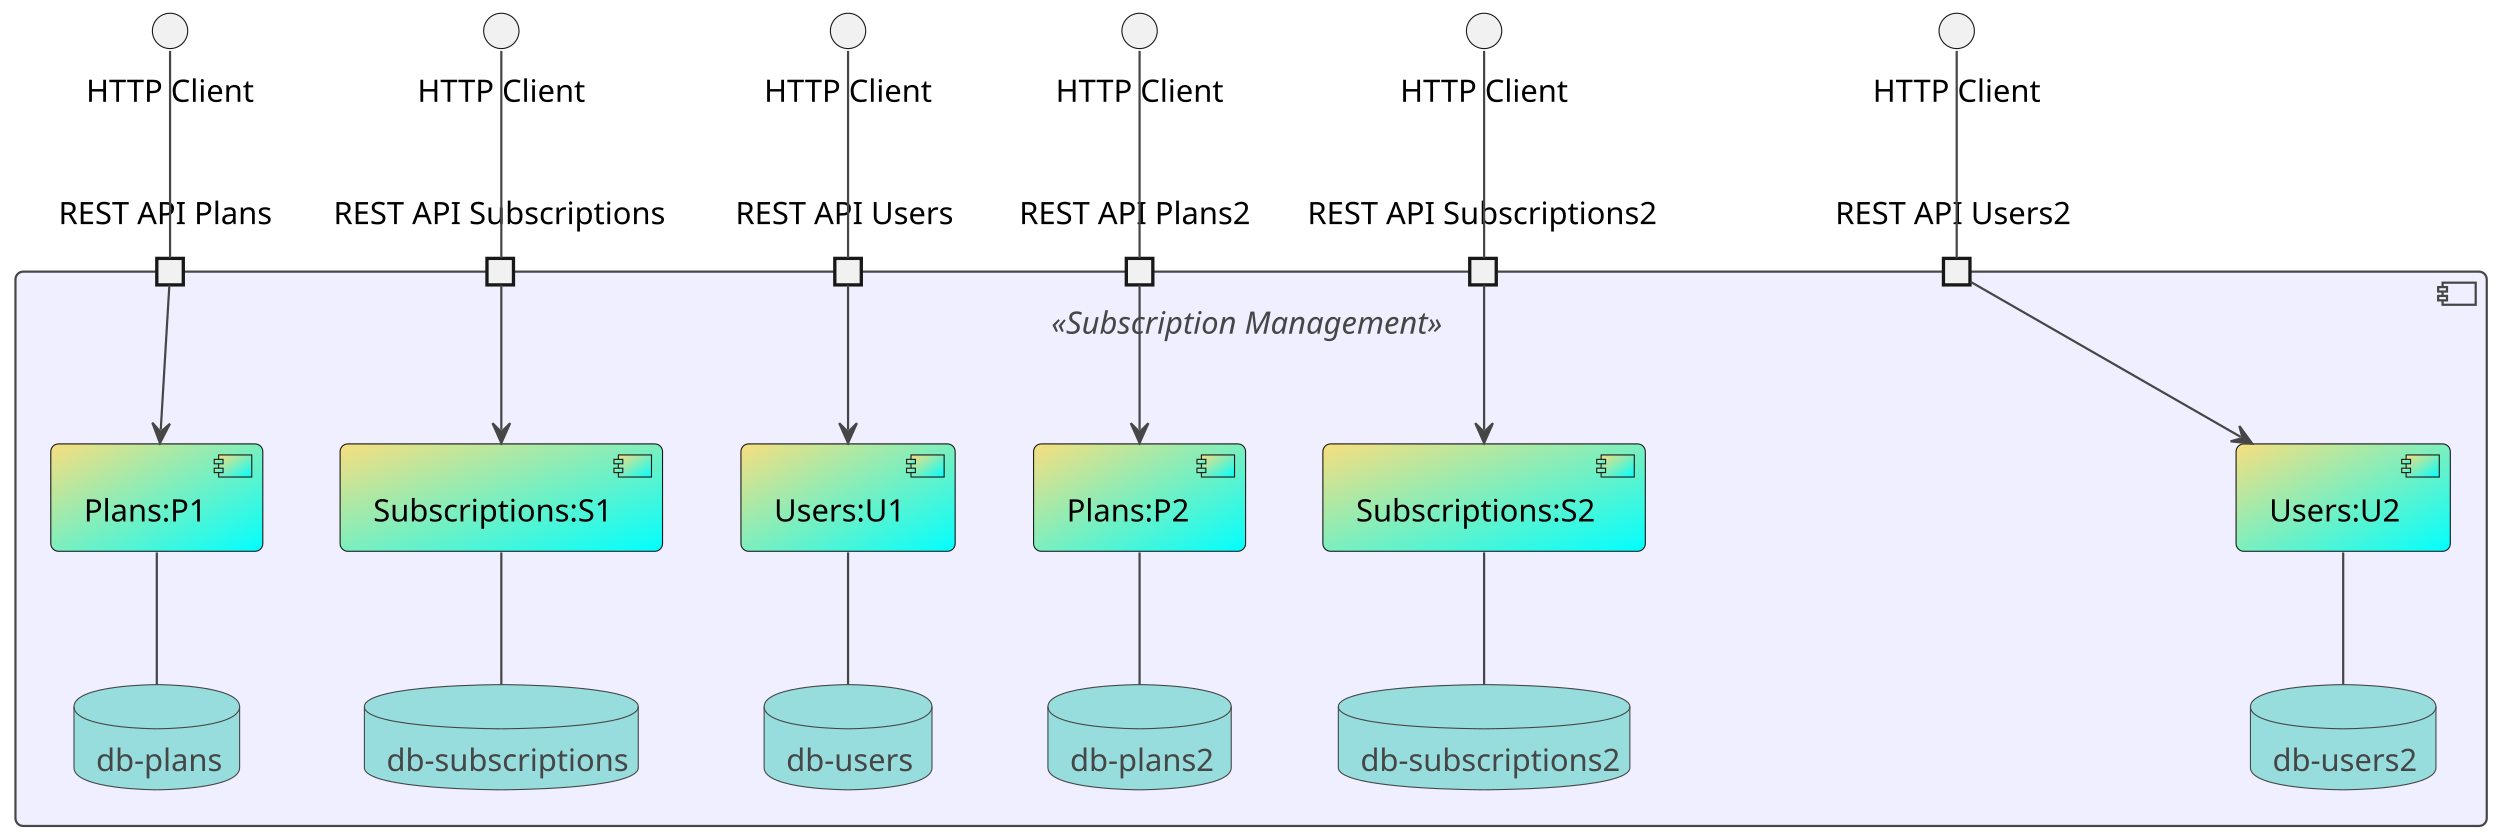
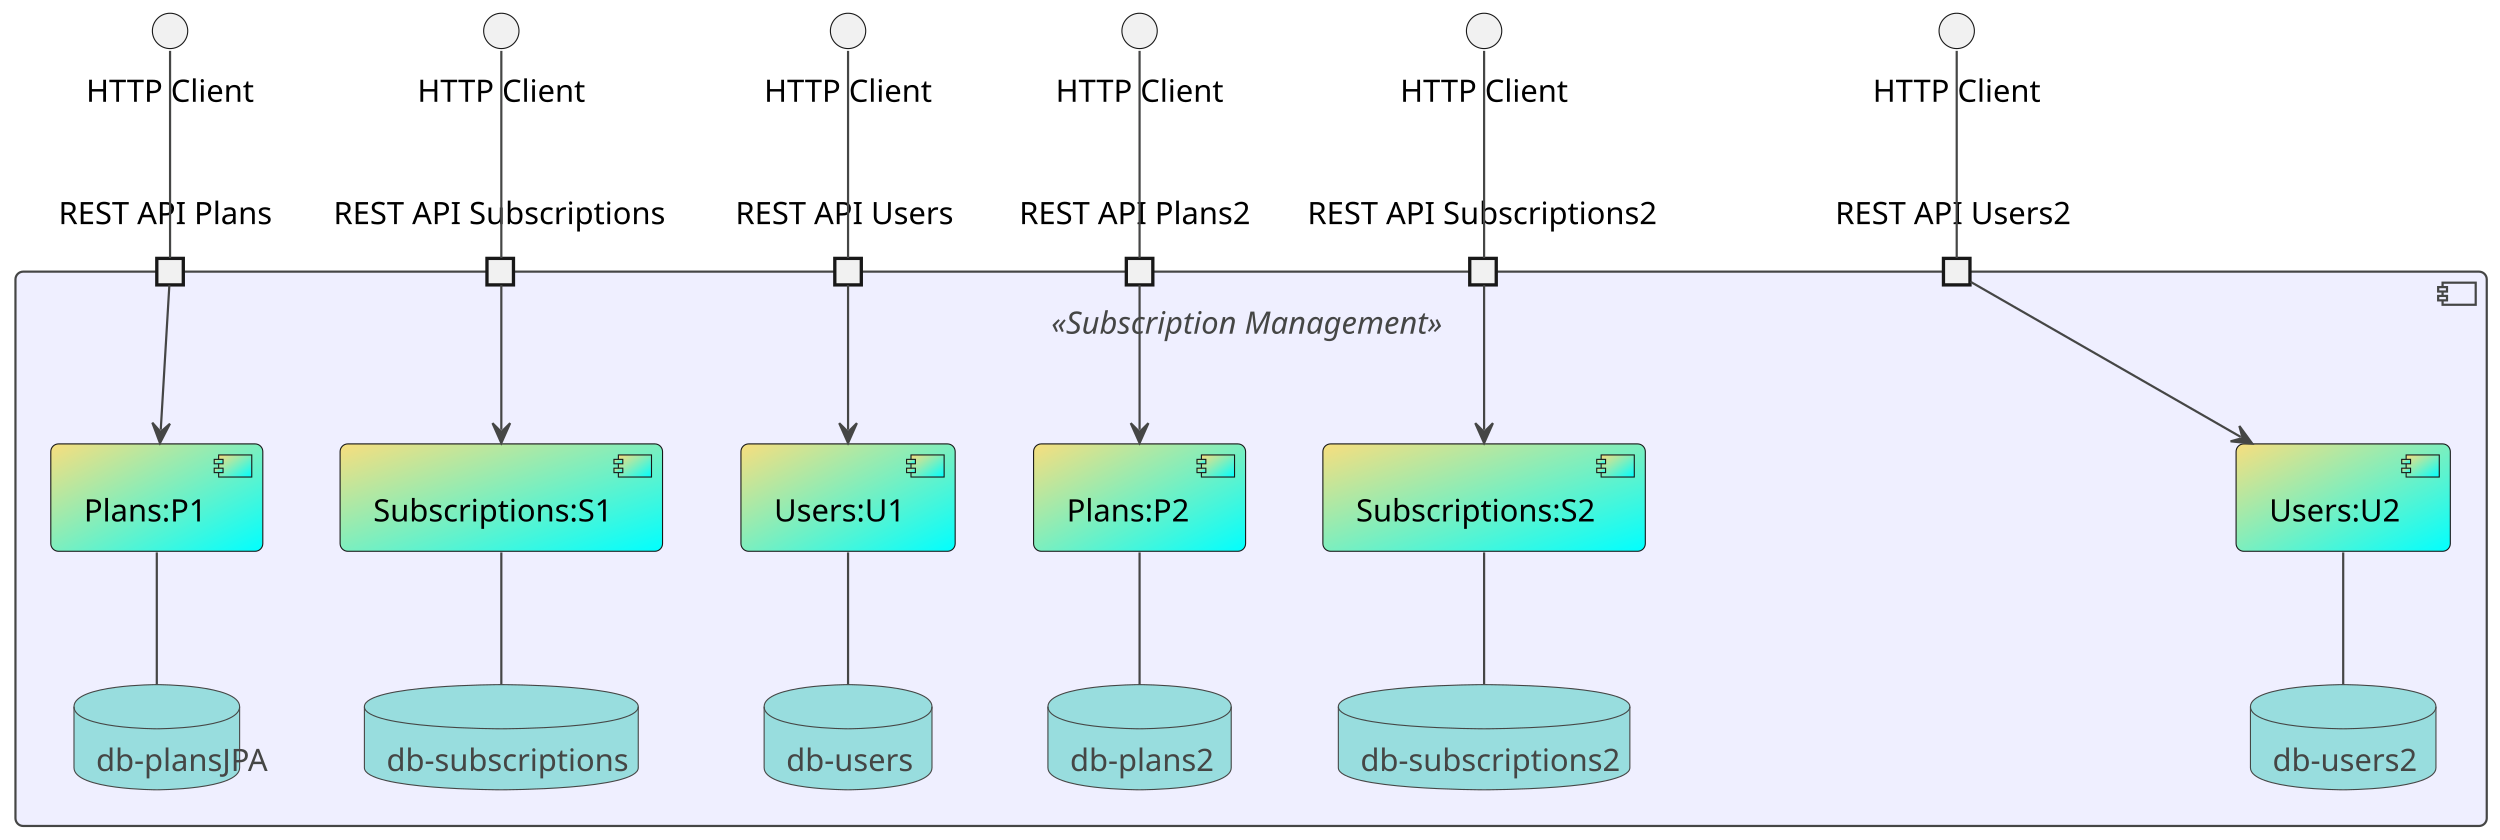
<svg xmlns="http://www.w3.org/2000/svg" contentStyleType="text/css" height="380px" preserveAspectRatio="none" style="width:1132px;height:380px;" version="1.1" viewBox="0 0 1132 380" width="1132px" zoomAndPan="magnify">
  <defs>
    <linearGradient id="gfmmlun1vg4gn0" x1="0%" x2="100%" y1="0%" y2="100%">
      <stop offset="0%" stop-color="#F8DE7E" />
      <stop offset="100%" stop-color="#00FFFF" />
    </linearGradient>
  </defs>
  <g>
    <g id="cluster_ ">
      <rect fill="#EFEFFF" height="251" rx="3.5" ry="3.5" style="stroke:#454645;stroke-width:1.0;" width="1119" x="7" y="123" />
      <rect fill="#EFEFFF" height="10" style="stroke:#454645;stroke-width:1.0;" width="15" x="1106" y="128" />
      <rect fill="#EFEFFF" height="2" style="stroke:#454645;stroke-width:1.0;" width="4" x="1104" y="130" />
      <rect fill="#EFEFFF" height="2" style="stroke:#454645;stroke-width:1.0;" width="4" x="1104" y="134" />
      <text fill="#454645" font-family="sans-serif" font-size="14" font-style="italic" lengthAdjust="spacing" textLength="181" x="476" y="151.107">«Subscription Management»</text>
      <text fill="#000000" font-family="sans-serif" font-size="14" font-weight="bold" lengthAdjust="spacing" textLength="4" x="564.5" y="169.728"> </text>
    </g>
    <text fill="#000000" font-family="sans-serif" font-size="14" lengthAdjust="spacing" textLength="101" x="26.5" y="101.486">REST API Plans</text>
    <rect fill="#F1F1F1" height="12" style="stroke:#181818;stroke-width:1.5;" width="12" x="71" y="117" />
    <text fill="#000000" font-family="sans-serif" font-size="14" lengthAdjust="spacing" textLength="151" x="151" y="101.486">REST API Subscriptions</text>
    <rect fill="#F1F1F1" height="12" style="stroke:#181818;stroke-width:1.5;" width="12" x="220.5" y="117" />
    <text fill="#000000" font-family="sans-serif" font-size="14" lengthAdjust="spacing" textLength="102" x="333" y="101.486">REST API Users</text>
    <rect fill="#F1F1F1" height="12" style="stroke:#181818;stroke-width:1.5;" width="12" x="378" y="117" />
    <text fill="#000000" font-family="sans-serif" font-size="14" lengthAdjust="spacing" textLength="109" x="461.5" y="101.486">REST API Plans2</text>
    <rect fill="#F1F1F1" height="12" style="stroke:#181818;stroke-width:1.5;" width="12" x="510" y="117" />
    <text fill="#000000" font-family="sans-serif" font-size="14" lengthAdjust="spacing" textLength="159" x="592" y="101.486">REST API Subscriptions2</text>
    <rect fill="#F1F1F1" height="12" style="stroke:#181818;stroke-width:1.5;" width="12" x="665.5" y="117" />
    <text fill="#000000" font-family="sans-serif" font-size="14" lengthAdjust="spacing" textLength="110" x="831" y="101.486">REST API Users2</text>
    <rect fill="#F1F1F1" height="12" style="stroke:#181818;stroke-width:1.5;" width="12" x="880" y="117" />
    <g id="elem_plans">
      <rect fill="url(#gfmmlun1vg4gn0)" height="48.621" rx="3.5" ry="3.5" style="stroke:#181818;stroke-width:0.5;" width="96" x="23" y="201" />
      <rect fill="url(#gfmmlun1vg4gn0)" height="10" style="stroke:#181818;stroke-width:0.5;" width="15" x="99" y="206" />
      <rect fill="url(#gfmmlun1vg4gn0)" height="2" style="stroke:#181818;stroke-width:0.5;" width="4" x="97" y="208" />
      <rect fill="url(#gfmmlun1vg4gn0)" height="2" style="stroke:#181818;stroke-width:0.5;" width="4" x="97" y="212" />
      <text fill="#000000" font-family="sans-serif" font-size="14" lengthAdjust="spacing" textLength="56" x="38" y="236.107">Plans:P1</text>
    </g>
    <g id="elem_subscriptions">
      <rect fill="url(#gfmmlun1vg4gn0)" height="48.621" rx="3.5" ry="3.5" style="stroke:#181818;stroke-width:0.5;" width="146" x="154" y="201" />
      <rect fill="url(#gfmmlun1vg4gn0)" height="10" style="stroke:#181818;stroke-width:0.5;" width="15" x="280" y="206" />
      <rect fill="url(#gfmmlun1vg4gn0)" height="2" style="stroke:#181818;stroke-width:0.5;" width="4" x="278" y="208" />
      <rect fill="url(#gfmmlun1vg4gn0)" height="2" style="stroke:#181818;stroke-width:0.5;" width="4" x="278" y="212" />
      <text fill="#000000" font-family="sans-serif" font-size="14" lengthAdjust="spacing" textLength="106" x="169" y="236.107">Subscriptions:S1</text>
    </g>
    <g id="elem_users">
      <rect fill="url(#gfmmlun1vg4gn0)" height="48.621" rx="3.5" ry="3.5" style="stroke:#181818;stroke-width:0.5;" width="97" x="335.5" y="201" />
      <rect fill="url(#gfmmlun1vg4gn0)" height="10" style="stroke:#181818;stroke-width:0.5;" width="15" x="412.5" y="206" />
      <rect fill="url(#gfmmlun1vg4gn0)" height="2" style="stroke:#181818;stroke-width:0.5;" width="4" x="410.5" y="208" />
      <rect fill="url(#gfmmlun1vg4gn0)" height="2" style="stroke:#181818;stroke-width:0.5;" width="4" x="410.5" y="212" />
      <text fill="#000000" font-family="sans-serif" font-size="14" lengthAdjust="spacing" textLength="57" x="350.5" y="236.107">Users:U1</text>
    </g>
    <g id="elem_dbplans">
      <path d="M33.5,320 C33.5,310 71,310 71,310 C71,310 108.5,310 108.5,320 L108.5,347.621 C108.5,357.621 71,357.621 71,357.621 C71,357.621 33.5,357.621 33.5,347.621 L33.5,320 " fill="#98DDDE" style="stroke:#454645;stroke-width:0.5;" />
      <path d="M33.5,320 C33.5,330 71,330 71,330 C71,330 108.5,330 108.5,320 " fill="none" style="stroke:#454645;stroke-width:0.5;" />
-       <text fill="#454645" font-family="sans-serif" font-size="14" lengthAdjust="spacing" textLength="55" x="43.5" y="349.107">db-plans</text>
+       <text fill="#454645" font-family="sans-serif" font-size="14" lengthAdjust="spacing" textLength="55" x="43.5" y="349.107">db-plansJPA</text>
    </g>
    <g id="elem_dbusers">
      <path d="M346,320 C346,310 384,310 384,310 C384,310 422,310 422,320 L422,347.621 C422,357.621 384,357.621 384,357.621 C384,357.621 346,357.621 346,347.621 L346,320 " fill="#98DDDE" style="stroke:#454645;stroke-width:0.5;" />
      <path d="M346,320 C346,330 384,330 384,330 C384,330 422,330 422,320 " fill="none" style="stroke:#454645;stroke-width:0.5;" />
      <text fill="#454645" font-family="sans-serif" font-size="14" lengthAdjust="spacing" textLength="56" x="356" y="349.107">db-users</text>
    </g>
    <g id="elem_dbsub">
      <path d="M165,320 C165,310 227,310 227,310 C227,310 289,310 289,320 L289,347.621 C289,357.621 227,357.621 227,357.621 C227,357.621 165,357.621 165,347.621 L165,320 " fill="#98DDDE" style="stroke:#454645;stroke-width:0.5;" />
      <path d="M165,320 C165,330 227,330 227,330 C227,330 289,330 289,320 " fill="none" style="stroke:#454645;stroke-width:0.5;" />
      <text fill="#454645" font-family="sans-serif" font-size="14" lengthAdjust="spacing" textLength="104" x="175" y="349.107">db-subscriptions</text>
    </g>
    <g id="elem_plans2">
      <rect fill="url(#gfmmlun1vg4gn0)" height="48.621" rx="3.5" ry="3.5" style="stroke:#181818;stroke-width:0.5;" width="96" x="468" y="201" />
      <rect fill="url(#gfmmlun1vg4gn0)" height="10" style="stroke:#181818;stroke-width:0.5;" width="15" x="544" y="206" />
      <rect fill="url(#gfmmlun1vg4gn0)" height="2" style="stroke:#181818;stroke-width:0.5;" width="4" x="542" y="208" />
      <rect fill="url(#gfmmlun1vg4gn0)" height="2" style="stroke:#181818;stroke-width:0.5;" width="4" x="542" y="212" />
      <text fill="#000000" font-family="sans-serif" font-size="14" lengthAdjust="spacing" textLength="56" x="483" y="236.107">Plans:P2</text>
    </g>
    <g id="elem_subscriptions2">
      <rect fill="url(#gfmmlun1vg4gn0)" height="48.621" rx="3.5" ry="3.5" style="stroke:#181818;stroke-width:0.5;" width="146" x="599" y="201" />
      <rect fill="url(#gfmmlun1vg4gn0)" height="10" style="stroke:#181818;stroke-width:0.5;" width="15" x="725" y="206" />
      <rect fill="url(#gfmmlun1vg4gn0)" height="2" style="stroke:#181818;stroke-width:0.5;" width="4" x="723" y="208" />
      <rect fill="url(#gfmmlun1vg4gn0)" height="2" style="stroke:#181818;stroke-width:0.5;" width="4" x="723" y="212" />
      <text fill="#000000" font-family="sans-serif" font-size="14" lengthAdjust="spacing" textLength="106" x="614" y="236.107">Subscriptions:S2</text>
    </g>
    <g id="elem_users2">
      <rect fill="url(#gfmmlun1vg4gn0)" height="48.621" rx="3.5" ry="3.5" style="stroke:#181818;stroke-width:0.5;" width="97" x="1012.5" y="201" />
      <rect fill="url(#gfmmlun1vg4gn0)" height="10" style="stroke:#181818;stroke-width:0.5;" width="15" x="1089.5" y="206" />
      <rect fill="url(#gfmmlun1vg4gn0)" height="2" style="stroke:#181818;stroke-width:0.5;" width="4" x="1087.5" y="208" />
      <rect fill="url(#gfmmlun1vg4gn0)" height="2" style="stroke:#181818;stroke-width:0.5;" width="4" x="1087.5" y="212" />
      <text fill="#000000" font-family="sans-serif" font-size="14" lengthAdjust="spacing" textLength="57" x="1027.5" y="236.107">Users:U2</text>
    </g>
    <g id="elem_dbplans2">
      <path d="M474.5,320 C474.5,310 516,310 516,310 C516,310 557.5,310 557.5,320 L557.5,347.621 C557.5,357.621 516,357.621 516,357.621 C516,357.621 474.5,357.621 474.5,347.621 L474.5,320 " fill="#98DDDE" style="stroke:#454645;stroke-width:0.5;" />
      <path d="M474.5,320 C474.5,330 516,330 516,330 C516,330 557.5,330 557.5,320 " fill="none" style="stroke:#454645;stroke-width:0.5;" />
      <text fill="#454645" font-family="sans-serif" font-size="14" lengthAdjust="spacing" textLength="63" x="484.5" y="349.107">db-plans2</text>
    </g>
    <g id="elem_dbusers2">
      <path d="M1019,320 C1019,310 1061,310 1061,310 C1061,310 1103,310 1103,320 L1103,347.621 C1103,357.621 1061,357.621 1061,357.621 C1061,357.621 1019,357.621 1019,347.621 L1019,320 " fill="#98DDDE" style="stroke:#454645;stroke-width:0.5;" />
      <path d="M1019,320 C1019,330 1061,330 1061,330 C1061,330 1103,330 1103,320 " fill="none" style="stroke:#454645;stroke-width:0.5;" />
      <text fill="#454645" font-family="sans-serif" font-size="14" lengthAdjust="spacing" textLength="64" x="1029" y="349.107">db-users2</text>
    </g>
    <g id="elem_dbsub2">
      <path d="M606,320 C606,310 672,310 672,310 C672,310 738,310 738,320 L738,347.621 C738,357.621 672,357.621 672,357.621 C672,357.621 606,357.621 606,347.621 L606,320 " fill="#98DDDE" style="stroke:#454645;stroke-width:0.5;" />
      <path d="M606,320 C606,330 672,330 672,330 C672,330 738,330 738,320 " fill="none" style="stroke:#454645;stroke-width:0.5;" />
      <text fill="#454645" font-family="sans-serif" font-size="14" lengthAdjust="spacing" textLength="112" x="616" y="349.107">db-subscriptions2</text>
    </g>
    <g id="elem_HTTPa">
      <ellipse cx="77" cy="14" fill="#F1F1F1" rx="8" ry="8" style="stroke:#181818;stroke-width:0.5;" />
      <text fill="#000000" font-family="sans-serif" font-size="14" lengthAdjust="spacing" textLength="76" x="39" y="46.107">HTTP Client</text>
    </g>
    <g id="elem_HTTPb">
      <ellipse cx="227" cy="14" fill="#F1F1F1" rx="8" ry="8" style="stroke:#181818;stroke-width:0.5;" />
      <text fill="#000000" font-family="sans-serif" font-size="14" lengthAdjust="spacing" textLength="76" x="189" y="46.107">HTTP Client</text>
    </g>
    <g id="elem_HTTPc">
      <ellipse cx="384" cy="14" fill="#F1F1F1" rx="8" ry="8" style="stroke:#181818;stroke-width:0.5;" />
      <text fill="#000000" font-family="sans-serif" font-size="14" lengthAdjust="spacing" textLength="76" x="346" y="46.107">HTTP Client</text>
    </g>
    <g id="elem_HTTPa2">
      <ellipse cx="516" cy="14" fill="#F1F1F1" rx="8" ry="8" style="stroke:#181818;stroke-width:0.5;" />
      <text fill="#000000" font-family="sans-serif" font-size="14" lengthAdjust="spacing" textLength="76" x="478" y="46.107">HTTP Client</text>
    </g>
    <g id="elem_HTTPb2">
      <ellipse cx="672" cy="14" fill="#F1F1F1" rx="8" ry="8" style="stroke:#181818;stroke-width:0.5;" />
      <text fill="#000000" font-family="sans-serif" font-size="14" lengthAdjust="spacing" textLength="76" x="634" y="46.107">HTTP Client</text>
    </g>
    <g id="elem_HTTPc2">
      <ellipse cx="886" cy="14" fill="#F1F1F1" rx="8" ry="8" style="stroke:#181818;stroke-width:0.5;" />
      <text fill="#000000" font-family="sans-serif" font-size="14" lengthAdjust="spacing" textLength="76" x="848" y="46.107">HTTP Client</text>
    </g>
    <g id="link_apiP_plans">
-       <path d="M76.69,129.12 C75.92,142.08 74.208,170.841 72.788,194.621 " fill="none" id="apiP-to-plans" style="stroke:#454645;stroke-width:1.0;" />
+       <path d="M76.69,129.12 C75.92,142.08 74.208,170.841 72.788,194.621 " fill="none" id="apiP-to-plansJPA" style="stroke:#454645;stroke-width:1.0;" />
      <polygon fill="#454645" points="72.43,200.61,76.959,191.864,72.728,195.619,68.974,191.388,72.43,200.61" style="stroke:#454645;stroke-width:1.0;" />
    </g>
    <g id="link_apiS_subscriptions">
      <path d="M227,129.12 C227,142.08 227,170.83 227,194.61 " fill="none" id="apiS-to-subscriptions" style="stroke:#454645;stroke-width:1.0;" />
      <polygon fill="#454645" points="227,200.61,231,191.61,227,195.61,223,191.61,227,200.61" style="stroke:#454645;stroke-width:1.0;" />
    </g>
    <g id="link_apiU_users">
      <path d="M384,129.12 C384,142.08 384,170.83 384,194.61 " fill="none" id="apiU-to-users" style="stroke:#454645;stroke-width:1.0;" />
      <polygon fill="#454645" points="384,200.61,388,191.61,384,195.61,380,191.61,384,200.61" style="stroke:#454645;stroke-width:1.0;" />
    </g>
    <g id="link_HTTPa_apiP">
      <path d="M77,23.04 C77,43.94 77,99.54 77,116.81 " fill="none" id="HTTPa-apiP" style="stroke:#454645;stroke-width:1.0;" />
    </g>
    <g id="link_HTTPb_apiS">
      <path d="M227,23.04 C227,43.94 227,99.54 227,116.81 " fill="none" id="HTTPb-apiS" style="stroke:#454645;stroke-width:1.0;" />
    </g>
    <g id="link_HTTPc_apiU">
      <path d="M384,23.04 C384,43.94 384,99.54 384,116.81 " fill="none" id="HTTPc-apiU" style="stroke:#454645;stroke-width:1.0;" />
    </g>
    <g id="link_plans_dbplans">
-       <path d="M71,250.14 C71,267.91 71,292.13 71,309.8 " fill="none" id="plans-dbplans" style="stroke:#454645;stroke-width:1.0;" />
+       <path d="M71,250.14 C71,267.91 71,292.13 71,309.8 " fill="none" id="plansJPA-dbplans" style="stroke:#454645;stroke-width:1.0;" />
    </g>
    <g id="link_users_dbusers">
      <path d="M384,250.14 C384,267.91 384,292.13 384,309.8 " fill="none" id="users-dbusers" style="stroke:#454645;stroke-width:1.0;" />
    </g>
    <g id="link_subscriptions_dbsub">
      <path d="M227,250.14 C227,267.91 227,292.13 227,309.8 " fill="none" id="subscriptions-dbsub" style="stroke:#454645;stroke-width:1.0;" />
    </g>
    <g id="link_apiP2_plans2">
      <path d="M516,129.12 C516,142.08 516,170.83 516,194.61 " fill="none" id="apiP2-to-plans2" style="stroke:#454645;stroke-width:1.0;" />
      <polygon fill="#454645" points="516,200.61,520,191.61,516,195.61,512,191.61,516,200.61" style="stroke:#454645;stroke-width:1.0;" />
    </g>
    <g id="link_apiS2_subscriptions2">
      <path d="M672,129.12 C672,142.08 672,170.83 672,194.61 " fill="none" id="apiS2-to-subscriptions2" style="stroke:#454645;stroke-width:1.0;" />
      <polygon fill="#454645" points="672,200.61,676,191.61,672,195.61,668,191.61,672,200.61" style="stroke:#454645;stroke-width:1.0;" />
    </g>
    <g id="link_apiU2_users2">
      <path d="M892.23,127.58 C912.32,139.12 971.417,173.052 1014.597,197.852 " fill="none" id="apiU2-to-users2" style="stroke:#454645;stroke-width:1.0;" />
      <polygon fill="#454645" points="1019.8,200.84,1013.988,192.889,1015.464,198.35,1010.004,199.826,1019.8,200.84" style="stroke:#454645;stroke-width:1.0;" />
    </g>
    <g id="link_HTTPa2_apiP2">
      <path d="M516,23.04 C516,43.94 516,99.54 516,116.81 " fill="none" id="HTTPa2-apiP2" style="stroke:#454645;stroke-width:1.0;" />
    </g>
    <g id="link_HTTPb2_apiS2">
      <path d="M672,23.04 C672,43.94 672,99.54 672,116.81 " fill="none" id="HTTPb2-apiS2" style="stroke:#454645;stroke-width:1.0;" />
    </g>
    <g id="link_HTTPc2_apiU2">
      <path d="M886,23.04 C886,43.94 886,99.54 886,116.81 " fill="none" id="HTTPc2-apiU2" style="stroke:#454645;stroke-width:1.0;" />
    </g>
    <g id="link_plans2_dbplans2">
      <path d="M516,250.14 C516,267.91 516,292.13 516,309.8 " fill="none" id="plans2-dbplans2" style="stroke:#454645;stroke-width:1.0;" />
    </g>
    <g id="link_users2_dbusers2">
      <path d="M1061,250.14 C1061,267.91 1061,292.13 1061,309.8 " fill="none" id="users2-dbusers2" style="stroke:#454645;stroke-width:1.0;" />
    </g>
    <g id="link_subscriptions2_dbsub2">
      <path d="M672,250.14 C672,267.91 672,292.13 672,309.8 " fill="none" id="subscriptions2-dbsub2" style="stroke:#454645;stroke-width:1.0;" />
    </g>
  </g>
</svg>
